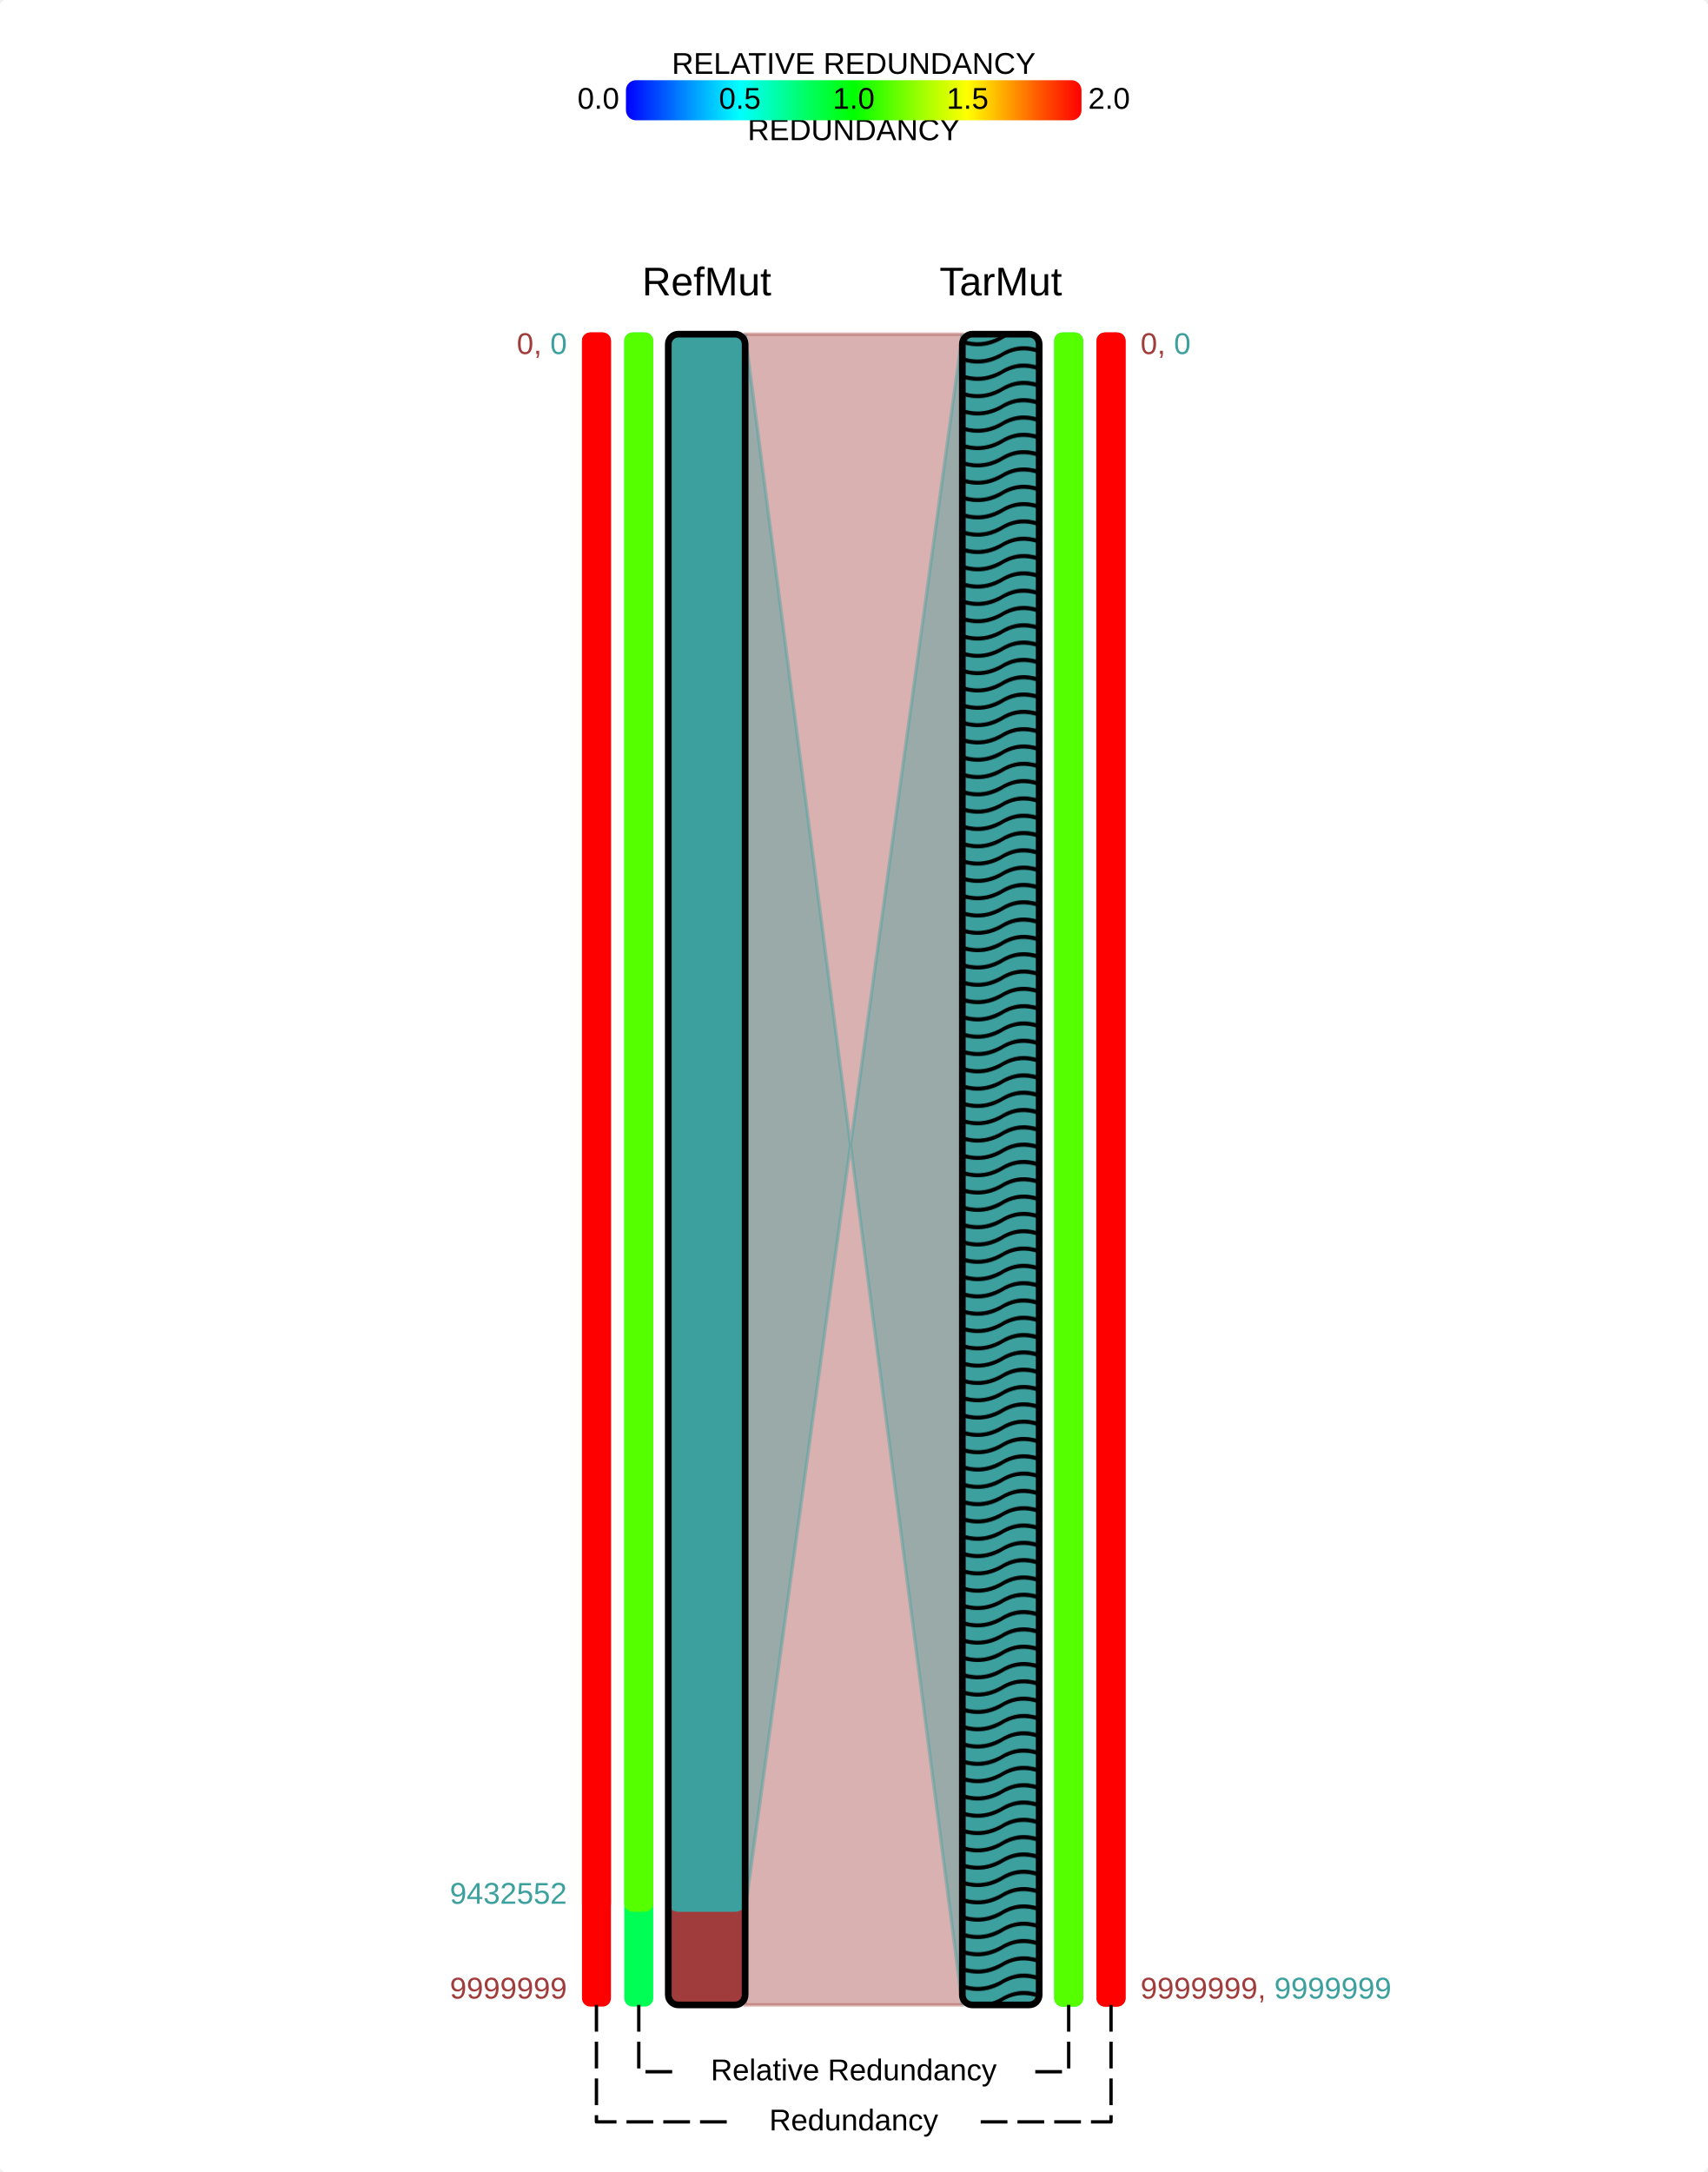
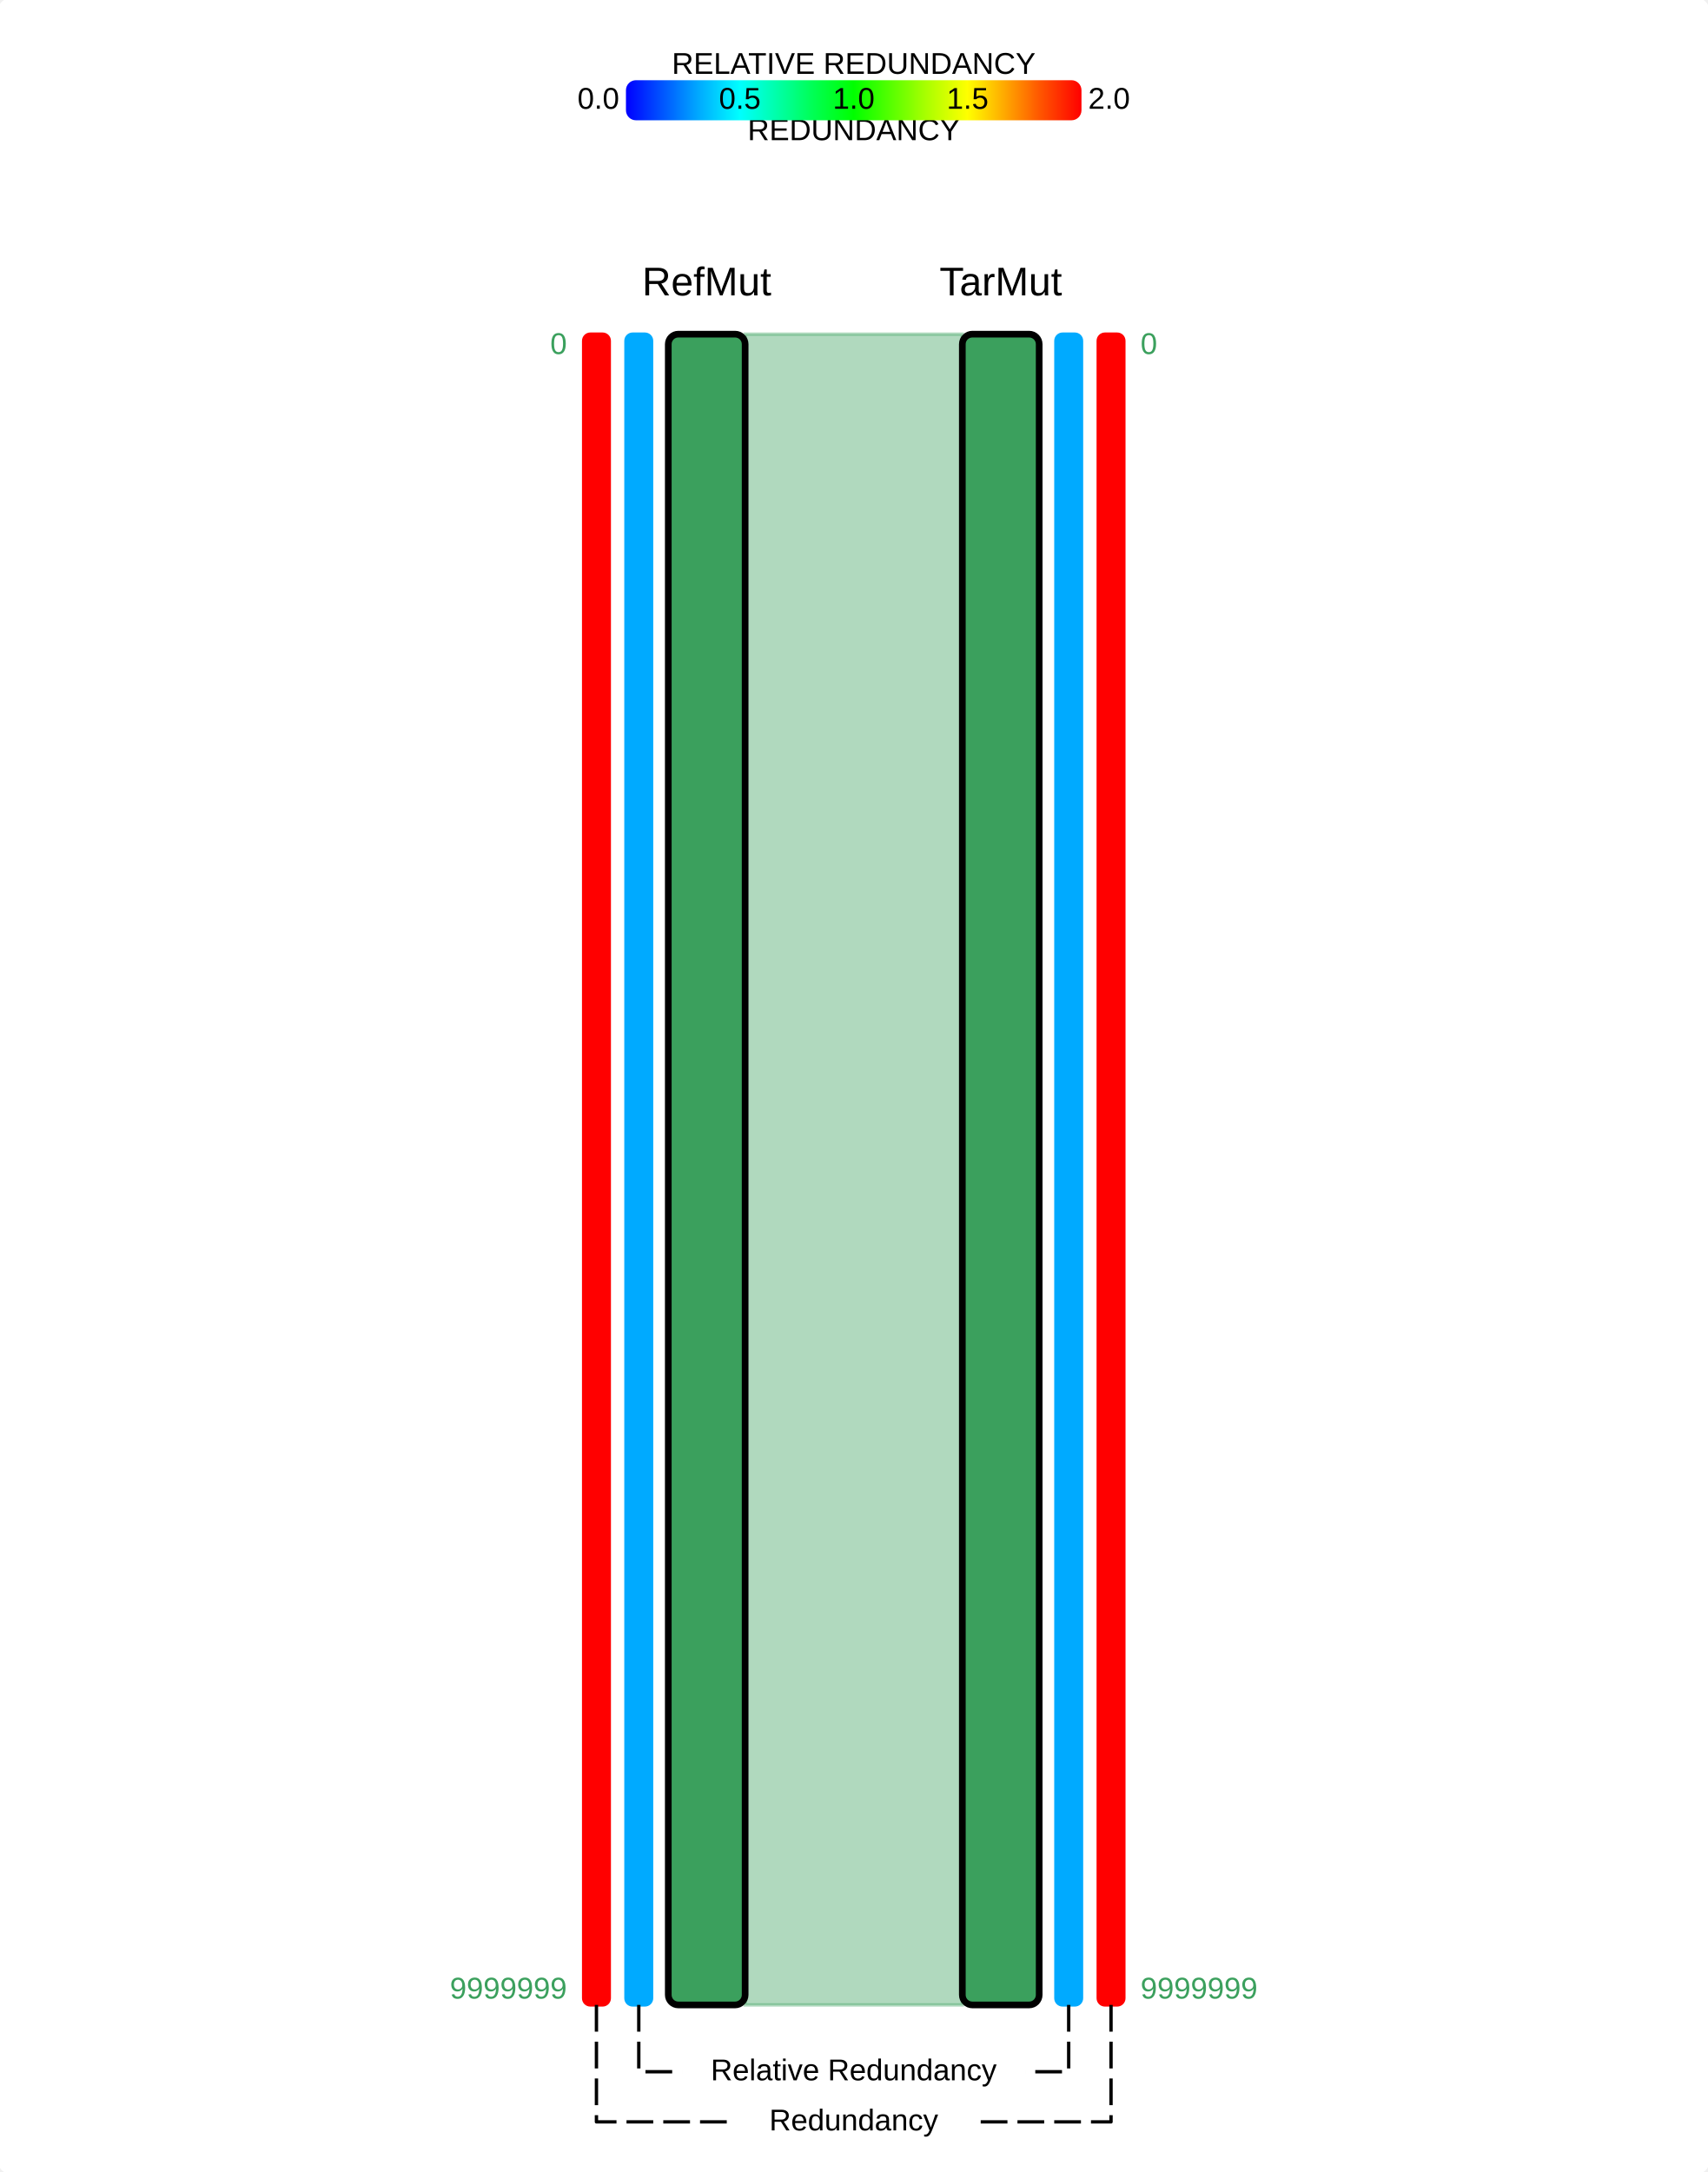
<svg xmlns="http://www.w3.org/2000/svg" width="511" height="650" id="svg2" version="1.1">
  <g id="layer1">
    <defs id="defs6211">
      <pattern id="Polkadots-large" patternTransform="translate(0,0)scale(10,10)" height="10" width="10" patternUnits="userSpaceOnUse">
        <circle id="circle4936" r="0.45" cy="0.810" cx="2.567" style="fill:black;stroke:none" />
        <circle id="circle4938" r="0.45" cy="2.33" cx="3.048" style="fill:black;stroke:none" />
        <circle id="circle4940" r="0.45" cy="2.415" cx="4.418" style="fill:black;stroke:none" />
        <circle id="circle4942" r="0.45" cy="3.029" cx="1.844" style="fill:black;stroke:none" />
        <circle id="circle4944" r="0.45" cy="1.363" cx="6.08" style="fill:black;stroke:none" />
        <circle id="circle4946" r="0.45" cy="4.413" cx="5.819" style="fill:black;stroke:none" />
        <circle id="circle4948" r="0.45" cy="4.048" cx="4.305" style="fill:black;stroke:none" />
        <circle id="circle4950" r="0.45" cy="3.045" cx="5.541" style="fill:black;stroke:none" />
        <circle id="circle4952" r="0.45" cy="5.527" cx="4.785" style="fill:black;stroke:none" />
        <circle id="circle4954" r="0.45" cy="5.184" cx="2.667" style="fill:black;stroke:none" />
        <circle id="circle4956" r="0.45" cy="1.448" cx="7.965" style="fill:black;stroke:none" />
        <circle id="circle4958" r="0.45" cy="5.049" cx="7.047" style="fill:black;stroke:none" />
        <circle id="circle4960" r="0.45" cy="0.895" cx="4.340" style="fill:black;stroke:none" />
        <circle id="circle4962" r="0.45" cy="0.340" cx="7.125" style="fill:black;stroke:none" />
        <circle id="circle4964" r="0.45" cy="1.049" cx="9.553" style="fill:black;stroke:none" />
        <circle id="circle4966" r="0.45" cy="2.689" cx="7.006" style="fill:black;stroke:none" />
        <circle id="circle4968" r="0.45" cy="2.689" cx="8.909" style="fill:black;stroke:none" />
        <circle id="circle4970" r="0.45" cy="4.407" cx="9.315" style="fill:black;stroke:none" />
        <circle id="circle4972" r="0.45" cy="3.870" cx="7.820" style="fill:black;stroke:none" />
        <circle id="circle4974" r="0.45" cy="5.948" cx="8.270" style="fill:black;stroke:none" />
        <circle id="circle4976" r="0.45" cy="7.428" cx="7.973" style="fill:black;stroke:none" />
        <circle id="circle4978" r="0.45" cy="8.072" cx="9.342" style="fill:black;stroke:none" />
        <circle id="circle4980" r="0.45" cy="9.315" cx="8.206" style="fill:black;stroke:none" />
        <circle id="circle4982" r="0.45" cy="9.475" cx="9.682" style="fill:black;stroke:none" />
        <circle id="circle4984" r="0.45" cy="6.186" cx="9.688" style="fill:black;stroke:none" />
        <circle id="circle4986" r="0.45" cy="6.296" cx="3.379" style="fill:black;stroke:none" />
        <circle id="circle4988" r="0.45" cy="8.204" cx="2.871" style="fill:black;stroke:none" />
        <circle id="circle4990" r="0.45" cy="8.719" cx="4.59" style="fill:black;stroke:none" />
        <circle id="circle4992" r="0.45" cy="9.671" cx="3.181" style="fill:black;stroke:none" />
        <circle id="circle4994" r="0.45" cy="7.315" cx="5.734" style="fill:black;stroke:none" />
        <circle id="circle4996" r="0.45" cy="6.513" cx="6.707" style="fill:black;stroke:none" />
        <circle id="circle4998" r="0.45" cy="9.670" cx="5.730" style="fill:black;stroke:none" />
        <circle id="circle5000" r="0.45" cy="8.373" cx="6.535" style="fill:black;stroke:none" />
        <circle id="circle5002" r="0.45" cy="7.154" cx="4.37" style="fill:black;stroke:none" />
        <circle id="circle5004" r="0.45" cy="7.25" cx="0.622" style="fill:black;stroke:none" />
        <circle id="circle5006" r="0.45" cy="5.679" cx="0.831" style="fill:black;stroke:none" />
        <circle id="circle5008" r="0.45" cy="8.519" cx="1.257" style="fill:black;stroke:none" />
        <circle id="circle5010" r="0.45" cy="6.877" cx="1.989" style="fill:black;stroke:none" />
        <circle id="circle5012" r="0.45" cy="3.181" cx="0.374" style="fill:black;stroke:none" />
        <circle id="circle5014" r="0.45" cy="1.664" cx="1.166" style="fill:black;stroke:none" />
        <circle id="circle5016" r="0.45" cy="0.093" cx="1.151" style="fill:black;stroke:none" />
        <circle id="circle5018" r="0.45" cy="10.093" cx="1.151" style="fill:black;stroke:none" />
        <circle id="circle5020" r="0.45" cy="4.451" cx="1.302" style="fill:black;stroke:none" />
        <circle id="circle5022" r="0.45" cy="3.763" cx="3.047" style="fill:black;stroke:none" />
      </pattern>
    </defs>
    <defs id="ffff">
      <pattern id="Wavy" height="5.181" width="30.0" patternUnits="userSpaceOnUse">
        <path id="path5114" d="M 7.597,0.061 C 5.079,-0.187 2.656,0.302 -0.01,1.788 L -0.01,3.061 C 2.773,1.431 5.173,1.052 7.472,1.280 C 9.770,1.508 11.969,2.361 14.253,3.218 C 18.820,4.931 23.804,6.676 30.066,3.061 L 30.062,1.788 C 23.622,5.497 19.246,3.770 14.691,2.061 C 12.413,1.207 10.115,0.311 7.597,0.061 z " style="fill:black;stroke:none;" />
      </pattern>
    </defs>
    <defs id="ffff">
      <pattern id="WavyWhite" height="5.181" width="30.0" patternUnits="userSpaceOnUse">
        <path id="path5114" d="M 7.597,0.061 C 5.079,-0.187 2.656,0.302 -0.01,1.788 L -0.01,3.061 C 2.773,1.431 5.173,1.052 7.472,1.280 C 9.770,1.508 11.969,2.361 14.253,3.218 C 18.820,4.931 23.804,6.676 30.066,3.061 L 30.062,1.788 C 23.622,5.497 19.246,3.770 14.691,2.061 C 12.413,1.207 10.115,0.311 7.597,0.061 z " style="fill:white;stroke:none;" />
      </pattern>
    </defs>
    <defs id="defs6219">
      <pattern id="xtrace" height="20.0" width="20.0" patternUnits="userSpaceOnUse">
        <path style="fill:#000000;stroke:#000000;stroke-width:0.30;stroke-linecap:butt;stroke-linejoin:miter;stroke-opacity:1;stroke-miterlimit:0;stroke-dasharray:none;fill-opacity:1" d="m 0.0,10.0 25,-25.0 0,5 -25,25 z" id="path7213" />
        <path style="fill:#000000;fill-opacity:1;stroke:#000000;stroke-width:0.30;stroke-linecap:butt;stroke-linejoin:miter;stroke-miterlimit:0;stroke-opacity:1;stroke-dasharray:none" d="m 0.0,30.0 25,-25.0 0,5 -25,25 z" id="path7213-8" />
        <path style="fill:#000000;fill-opacity:1;stroke:#000000;stroke-width:0.30;stroke-linecap:butt;stroke-linejoin:miter;stroke-miterlimit:0;stroke-opacity:1;stroke-dasharray:none" d="m 0.0,50.0 25,-25.0 0,5 -25,25 z" id="path7213-9" />
        <path style="fill:#000000;fill-opacity:1;stroke:#000000;stroke-width:0.30;stroke-linecap:butt;stroke-linejoin:miter;stroke-miterlimit:0;stroke-opacity:1;stroke-dasharray:none" d="m 0.0,70.0 25,-25.0 0,5 -25,25 z" id="path7213-10" />
        <path style="fill:#000000;fill-opacity:1;stroke:#000000;stroke-width:0.30;stroke-linecap:butt;stroke-linejoin:miter;stroke-miterlimit:0;stroke-opacity:1;stroke-dasharray:none" d="m 0.0,90.0 25,-25.0 0,5 -25,25 z" id="path7213-11" />
        <path style="fill:#000000;fill-opacity:1;stroke:#000000;stroke-width:0.30;stroke-linecap:butt;stroke-linejoin:miter;stroke-miterlimit:0;stroke-opacity:1;stroke-dasharray:none" d="m m 0.0,110.0 25,-25.0 0,05 -25,25 z" id="path7213-12" />
      </pattern>
    </defs>
    <defs id="defs4">
      <pattern id="dallas" patternTransform="translate(106.5938,206.9062)" height="4.75" width="4.75" patternUnits="userSpaceOnUse">
        <path style="fill:none;stroke:#000000;stroke-width:1;stroke-linecap:butt;stroke-linejoin:miter;stroke-miterlimit:0;stroke-opacity:1;stroke-dasharray:none" d="m -0.008,2.376 4.763,0" id="path2985" />
        <path style="fill:none;stroke:#000000;stroke-width:1;stroke-linecap:butt;stroke-linejoin:miter;stroke-miterlimit:0;stroke-opacity:1;stroke-dasharray:none" d="m 2.373,-0.006 0,4.763" id="path2985-1" />
      </pattern>
    </defs>
    <defs id="defs4">
      <pattern id="lineX" patternTransform="translate(106.5938,206.9062)" height="4.75" width="4.75" patternUnits="userSpaceOnUse">
        <path style="fill:none;stroke:#000000;stroke-width:1;stroke-linecap:butt;stroke-linejoin:miter;stroke-miterlimit:0;stroke-opacity:1;stroke-dasharray:none" d="m -0.008,2.376 4.763,0" id="path2985" />
      </pattern>
    </defs>
    <defs id="defs4">
      <pattern id="stripeX" patternTransform="translate(106.5938,206.9062)" height="4.75" width="4.75" patternUnits="userSpaceOnUse">
        <path style="fill:none;stroke:#000000;stroke-width:1;stroke-linecap:butt;stroke-linejoin:miter;stroke-miterlimit:0;stroke-opacity:1;stroke-dasharray:none" d="m 2.373,-0.006 0,4.763" id="path2985-1" />
      </pattern>
    </defs>
    <rect style="fill:white;stroke:white;fill-opacity:1;stroke-width:1;stroke-miterlimit:4;stroke-dasharray:none" id="rect3777" width="511.00" height="650.00" x="0.00" y="0.00" ry="3" />
    <text id="211.50000085.000000" x="211.50" y="85.00" dominant-baseline="middle" transform="" style="font-size:12px;font-style:normal;font-variant:normal;font-weight:normal;font-stretch:normal;fill:black;fill-opacity:1;text-align:start;line-height:125%%;writing-mode:lr-tb;text-anchor:middle;font-family:Arial;-inkscape-font-specification:Arial">RefMut</text>
    <text id="299.50000085.000000" x="299.50" y="85.00" dominant-baseline="middle" transform="" style="font-size:12px;font-style:normal;font-variant:normal;font-weight:normal;font-stretch:normal;fill:black;fill-opacity:1;text-align:start;line-height:125%%;writing-mode:lr-tb;text-anchor:middle;font-family:Arial;-inkscape-font-specification:Arial">TarMut</text>
    <text id="169.666667100.000000" x="169.67" y="100.00" dominant-baseline="text-before-edge" transform="" style="font-size:9px;font-style:normal;font-variant:normal;font-weight:normal;font-stretch:normal;fill:black;fill-opacity:1;text-align:start;line-height:125%%;writing-mode:lr-tb;text-anchor:end;font-family:Arial;-inkscape-font-specification:Arial">
-       <tspan id="0" style="fill:#A03C3B">0, </tspan>
-       <tspan id="1" style="fill:#3BA09E">0</tspan>
-     </text>
-     <text id="169.666667571.627600" x="169.67" y="571.63" dominant-baseline="text-after-edge" transform="" style="font-size:9px;font-style:normal;font-variant:normal;font-weight:normal;font-stretch:normal;fill:black;fill-opacity:1;text-align:start;line-height:125%%;writing-mode:lr-tb;text-anchor:end;font-family:Arial;-inkscape-font-specification:Arial">
-       <tspan id="1" style="fill:#3BA09E">9432552</tspan>
+       <tspan id="2" style="fill:#3BA05D">0</tspan>
    </text>
    <text id="169.666667599.999950" x="169.67" y="600.00" dominant-baseline="text-after-edge" transform="" style="font-size:9px;font-style:normal;font-variant:normal;font-weight:normal;font-stretch:normal;fill:black;fill-opacity:1;text-align:start;line-height:125%%;writing-mode:lr-tb;text-anchor:end;font-family:Arial;-inkscape-font-specification:Arial">
-       <tspan id="0" style="fill:#A03C3B">9999999</tspan>
+       <tspan id="2" style="fill:#3BA05D">9999999</tspan>
    </text>
    <text id="341.333333100.000000" x="341.33" y="100.00" dominant-baseline="text-before-edge" transform="" style="font-size:9px;font-style:normal;font-variant:normal;font-weight:normal;font-stretch:normal;fill:black;fill-opacity:1;text-align:start;line-height:125%%;writing-mode:lr-tb;text-anchor:start;font-family:Arial;-inkscape-font-specification:Arial">
-       <tspan id="0" style="fill:#A03C3B">0, </tspan>
-       <tspan id="1" style="fill:#3BA09E">0</tspan>
+       <tspan id="2" style="fill:#3BA05D">0</tspan>
    </text>
    <text id="341.333333599.999950" x="341.33" y="600.00" dominant-baseline="text-after-edge" transform="" style="font-size:9px;font-style:normal;font-variant:normal;font-weight:normal;font-stretch:normal;fill:black;fill-opacity:1;text-align:start;line-height:125%%;writing-mode:lr-tb;text-anchor:start;font-family:Arial;-inkscape-font-specification:Arial">
-       <tspan id="0" style="fill:#A03C3B">9999999, </tspan>
-       <tspan id="1" style="fill:#3BA09E">9999999</tspan>
+       <tspan id="2" style="fill:#3BA05D">9999999</tspan>
    </text>
-     <rect style="fill:#A03C3B;stroke:#A03C3B;fill-opacity:1.00;stroke-width:1;stroke-miterlimit:4;stroke-dasharray:none" id="rect3777" width="23.00" height="500.00" x="200.00" y="100.00" ry="3" />
-     <rect style="fill:#00ff55;stroke:#00ff55;fill-opacity:1.00;stroke-width:1;stroke-miterlimit:4;stroke-dasharray:none" id="rect3777" width="7.67" height="500.00" x="187.33" y="100.00" ry="2" />
+     <rect style="fill:#3BA05D;stroke:#3BA05D;fill-opacity:1.00;stroke-width:1;stroke-miterlimit:4;stroke-dasharray:none" id="rect3777" width="23.00" height="500.00" x="200.00" y="100.00" ry="3" />
+     <rect style="fill:#00aaff;stroke:#00aaff;fill-opacity:1.00;stroke-width:1;stroke-miterlimit:4;stroke-dasharray:none" id="rect3777" width="7.67" height="500.00" x="187.33" y="100.00" ry="2" />
    <rect style="fill:#ff0000;stroke:#ff0000;fill-opacity:1.00;stroke-width:1;stroke-miterlimit:4;stroke-dasharray:none" id="rect3777" width="7.67" height="500.00" x="174.67" y="100.00" ry="2" />
-     <rect style="fill:#A03C3B;stroke:#A03C3B;fill-opacity:1.00;stroke-width:1;stroke-miterlimit:4;stroke-dasharray:none" id="rect3777" width="23.00" height="500.00" x="288.00" y="100.00" ry="3" />
-     <rect style="fill:#00ff55;stroke:#00ff55;fill-opacity:1.00;stroke-width:1;stroke-miterlimit:4;stroke-dasharray:none" id="rect3777" width="7.67" height="500.00" x="316.00" y="100.00" ry="2" />
+     <rect style="fill:#3BA05D;stroke:#3BA05D;fill-opacity:1.00;stroke-width:1;stroke-miterlimit:4;stroke-dasharray:none" id="rect3777" width="23.00" height="500.00" x="288.00" y="100.00" ry="3" />
+     <rect style="fill:#00aaff;stroke:#00aaff;fill-opacity:1.00;stroke-width:1;stroke-miterlimit:4;stroke-dasharray:none" id="rect3777" width="7.67" height="500.00" x="316.00" y="100.00" ry="2" />
    <rect style="fill:#ff0000;stroke:#ff0000;fill-opacity:1.00;stroke-width:1;stroke-miterlimit:4;stroke-dasharray:none" id="rect3777" width="7.67" height="500.00" x="328.67" y="100.00" ry="2" />
-     <polygon points="223.00,100.00 223.00,600.00 288.00,600.00 288.00,100.00" style="fill:#A03C3B;stroke:#A03C3B;stroke-width:1;stroke-opacity:0.4;fill-opacity:0.4" />
-     <rect style="fill:#3BA09E;stroke:#3BA09E;fill-opacity:1.00;stroke-width:1;stroke-miterlimit:4;stroke-dasharray:none" id="rect3777" width="23.00" height="471.63" x="200.00" y="100.00" ry="3" />
-     <rect style="fill:#55ff00;stroke:#55ff00;fill-opacity:1.00;stroke-width:1;stroke-miterlimit:4;stroke-dasharray:none" id="rect3777" width="7.67" height="471.63" x="187.33" y="100.00" ry="2" />
-     <rect style="fill:#ff0000;stroke:#ff0000;fill-opacity:1.00;stroke-width:1;stroke-miterlimit:4;stroke-dasharray:none" id="rect3777" width="7.67" height="471.63" x="174.67" y="100.00" ry="2" />
-     <rect style="fill:#3BA09E;stroke:#3BA09E;fill-opacity:1.00;stroke-width:1;stroke-miterlimit:4;stroke-dasharray:none" id="rect3777" width="23.00" height="500.00" x="288.00" y="100.00" ry="3" />
-     <rect style="fill-opacity:1.00;stroke-width:2;stroke-miterlimit:4;stroke-dasharray:none;fill:url(#Wavy);fill-rule:nonzero;opacity:1;" id="rect6217" width="23.00" height="500.00" x="288.00" y="100.00" ry="3" />
-     <rect style="fill:#55ff00;stroke:#55ff00;fill-opacity:1.00;stroke-width:1;stroke-miterlimit:4;stroke-dasharray:none" id="rect3777" width="7.67" height="500.00" x="316.00" y="100.00" ry="2" />
-     <rect style="fill:#ff0000;stroke:#ff0000;fill-opacity:1.00;stroke-width:1;stroke-miterlimit:4;stroke-dasharray:none" id="rect3777" width="7.67" height="500.00" x="328.67" y="100.00" ry="2" />
-     <polygon points="223.00,100.00 223.00,571.63 288.00,100.00 288.00,600.00" style="fill:#3BA09E;stroke:#3BA09E;stroke-width:1;stroke-opacity:0.4;fill-opacity:0.4" />
+     <polygon points="223.00,100.00 223.00,600.00 288.00,600.00 288.00,100.00" style="fill:#3BA05D;stroke:#3BA05D;stroke-width:1;stroke-opacity:0.4;fill-opacity:0.4" />
    <rect style="fill:none;stroke:#000000;stroke-width:2;stroke-linecap:butt;stroke-linejoin:miter;stroke-miterlimit:4;stroke-opacity:1;stroke-dasharray:none" id="rect2985" width="23.00" height="500.00" x="200.00" y="100.00" ry="3" />
    <rect style="fill:none;stroke:#000000;stroke-width:2;stroke-linecap:butt;stroke-linejoin:miter;stroke-miterlimit:4;stroke-opacity:1;stroke-dasharray:none" id="rect2985" width="23.00" height="500.00" x="288.00" y="100.00" ry="3" />
    <text id="255.50000024.000000" x="255.50" y="24.00" dominant-baseline="text-after-edge" transform="" style="font-size:9px;font-style:normal;font-variant:normal;font-weight:normal;font-stretch:normal;fill:black;fill-opacity:1;text-align:start;line-height:125%%;writing-mode:lr-tb;text-anchor:middle;font-family:Arial;-inkscape-font-specification:Arial">RELATIVE REDUNDANCY</text>
    <text id="255.50000036.000000" x="255.50" y="36.00" dominant-baseline="text-before-edge" transform="" style="font-size:9px;font-style:normal;font-variant:normal;font-weight:normal;font-stretch:normal;fill:black;fill-opacity:1;text-align:start;line-height:125%%;writing-mode:lr-tb;text-anchor:middle;font-family:Arial;-inkscape-font-specification:Arial">REDUNDANCY</text>
    <defs>
      <linearGradient id="grad187.33333324.000000" x1="0%" y1="0%" x2="100%" y2="0%">
        <stop offset="0%" style="stop-color:#0000ff;stop-opacity:1" />
        <stop offset="8%" style="stop-color:#0055ff;stop-opacity:1" />
        <stop offset="16%" style="stop-color:#00aaff;stop-opacity:1" />
        <stop offset="25%" style="stop-color:#00ffff;stop-opacity:1" />
        <stop offset="33%" style="stop-color:#00ffaa;stop-opacity:1" />
        <stop offset="41%" style="stop-color:#00ff55;stop-opacity:1" />
        <stop offset="50%" style="stop-color:#00ff00;stop-opacity:1" />
        <stop offset="58%" style="stop-color:#55ff00;stop-opacity:1" />
        <stop offset="66%" style="stop-color:#aaff00;stop-opacity:1" />
        <stop offset="75%" style="stop-color:#ffff00;stop-opacity:1" />
        <stop offset="83%" style="stop-color:#ffaa00;stop-opacity:1" />
        <stop offset="91%" style="stop-color:#ff5500;stop-opacity:1" />
        <stop offset="100%" style="stop-color:#ff0000;stop-opacity:1" />
      </linearGradient>
    </defs>
    <rect fill="url(#grad187.33333324.000000)" width="136.33" height="12.00" x="187.33" y="24.00" ry="3" />
    <text id="185.33333330.000000" x="185.33" y="30.00" dominant-baseline="middle" transform="" style="font-size:9px;font-style:normal;font-variant:normal;font-weight:normal;font-stretch:normal;fill:black;fill-opacity:1;text-align:start;line-height:125%%;writing-mode:lr-tb;text-anchor:end;font-family:Arial;-inkscape-font-specification:Arial">0.0</text>
    <text id="221.41666730.000000" x="221.42" y="30.00" dominant-baseline="middle" transform="" style="font-size:9px;font-style:normal;font-variant:normal;font-weight:normal;font-stretch:normal;fill:black;fill-opacity:1;text-align:start;line-height:125%%;writing-mode:lr-tb;text-anchor:middle;font-family:Arial;-inkscape-font-specification:Arial">0.5</text>
    <text id="255.50000030.000000" x="255.50" y="30.00" dominant-baseline="middle" transform="" style="font-size:9px;font-style:normal;font-variant:normal;font-weight:normal;font-stretch:normal;fill:black;fill-opacity:1;text-align:start;line-height:125%%;writing-mode:lr-tb;text-anchor:middle;font-family:Arial;-inkscape-font-specification:Arial">1.0</text>
    <text id="289.58333330.000000" x="289.58" y="30.00" dominant-baseline="middle" transform="" style="font-size:9px;font-style:normal;font-variant:normal;font-weight:normal;font-stretch:normal;fill:black;fill-opacity:1;text-align:start;line-height:125%%;writing-mode:lr-tb;text-anchor:middle;font-family:Arial;-inkscape-font-specification:Arial">1.5</text>
    <text id="325.66666730.000000" x="325.67" y="30.00" dominant-baseline="middle" transform="" style="font-size:9px;font-style:normal;font-variant:normal;font-weight:normal;font-stretch:normal;fill:black;fill-opacity:1;text-align:start;line-height:125%%;writing-mode:lr-tb;text-anchor:start;font-family:Arial;-inkscape-font-specification:Arial">2.0</text>
    <path d="M 191.17,600.00 v 20 h 13" style="fill:none;stroke:black;stroke-linejoin:round;stroke-dasharray:8 3;stroke-width:1.00" />
    <path d="M 319.83,600.00 v 20 h -13" style="fill:none;stroke:black;stroke-linejoin:round;stroke-dasharray:8 3;stroke-width:1.00" />
    <text id="255.500000620.000000" x="255.50" y="620.00" dominant-baseline="middle" transform="" style="font-size:9px;font-style:normal;font-variant:normal;font-weight:normal;font-stretch:normal;fill:black;fill-opacity:1;text-align:start;line-height:125%%;writing-mode:lr-tb;text-anchor:middle;font-family:Arial;-inkscape-font-specification:Arial">Relative Redundancy</text>
    <path d="M 178.50,600.00 v 35 h 40.667" style="fill:none;stroke:black;stroke-linejoin:round;stroke-dasharray:8 3;stroke-width:1.00" />
    <path d="M 332.50,600.00 v 35 h -40.667" style="fill:none;stroke:black;stroke-linejoin:round;stroke-dasharray:8 3;stroke-width:1.00" />
    <text id="255.500000635.000000" x="255.50" y="635.00" dominant-baseline="middle" transform="" style="font-size:9px;font-style:normal;font-variant:normal;font-weight:normal;font-stretch:normal;fill:black;fill-opacity:1;text-align:start;line-height:125%%;writing-mode:lr-tb;text-anchor:middle;font-family:Arial;-inkscape-font-specification:Arial">Redundancy</text>
  </g>
</svg>
